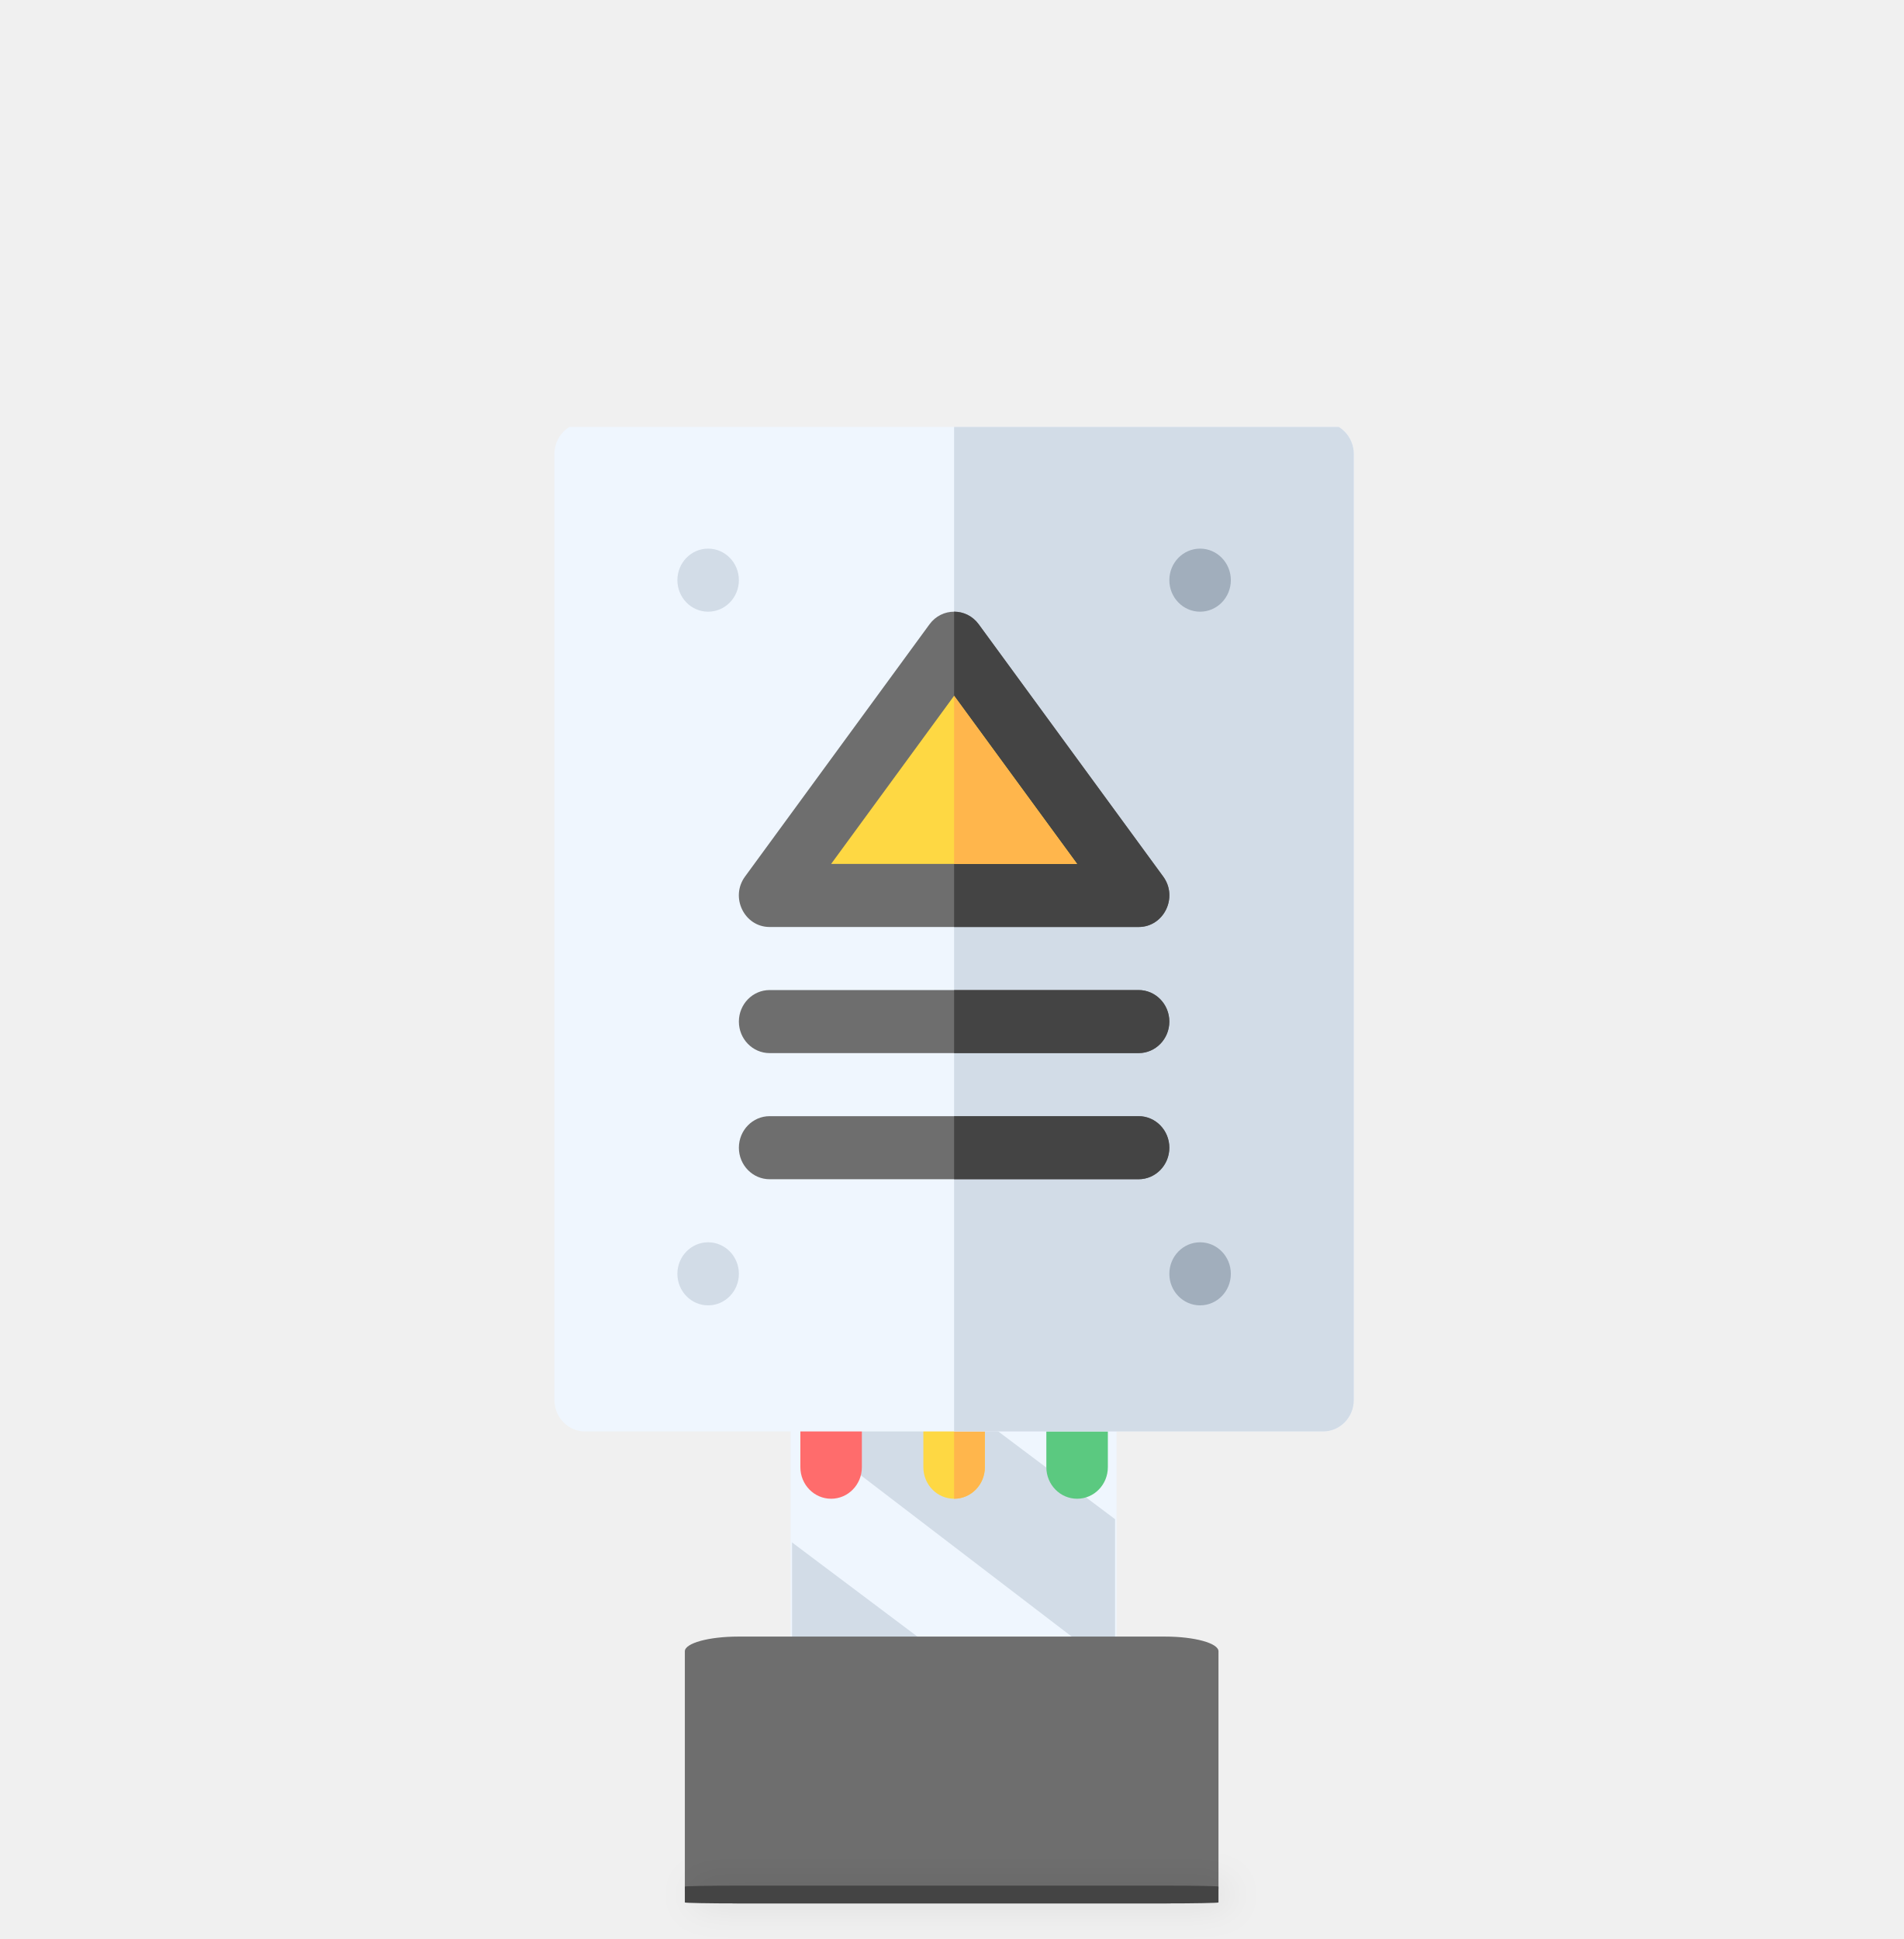
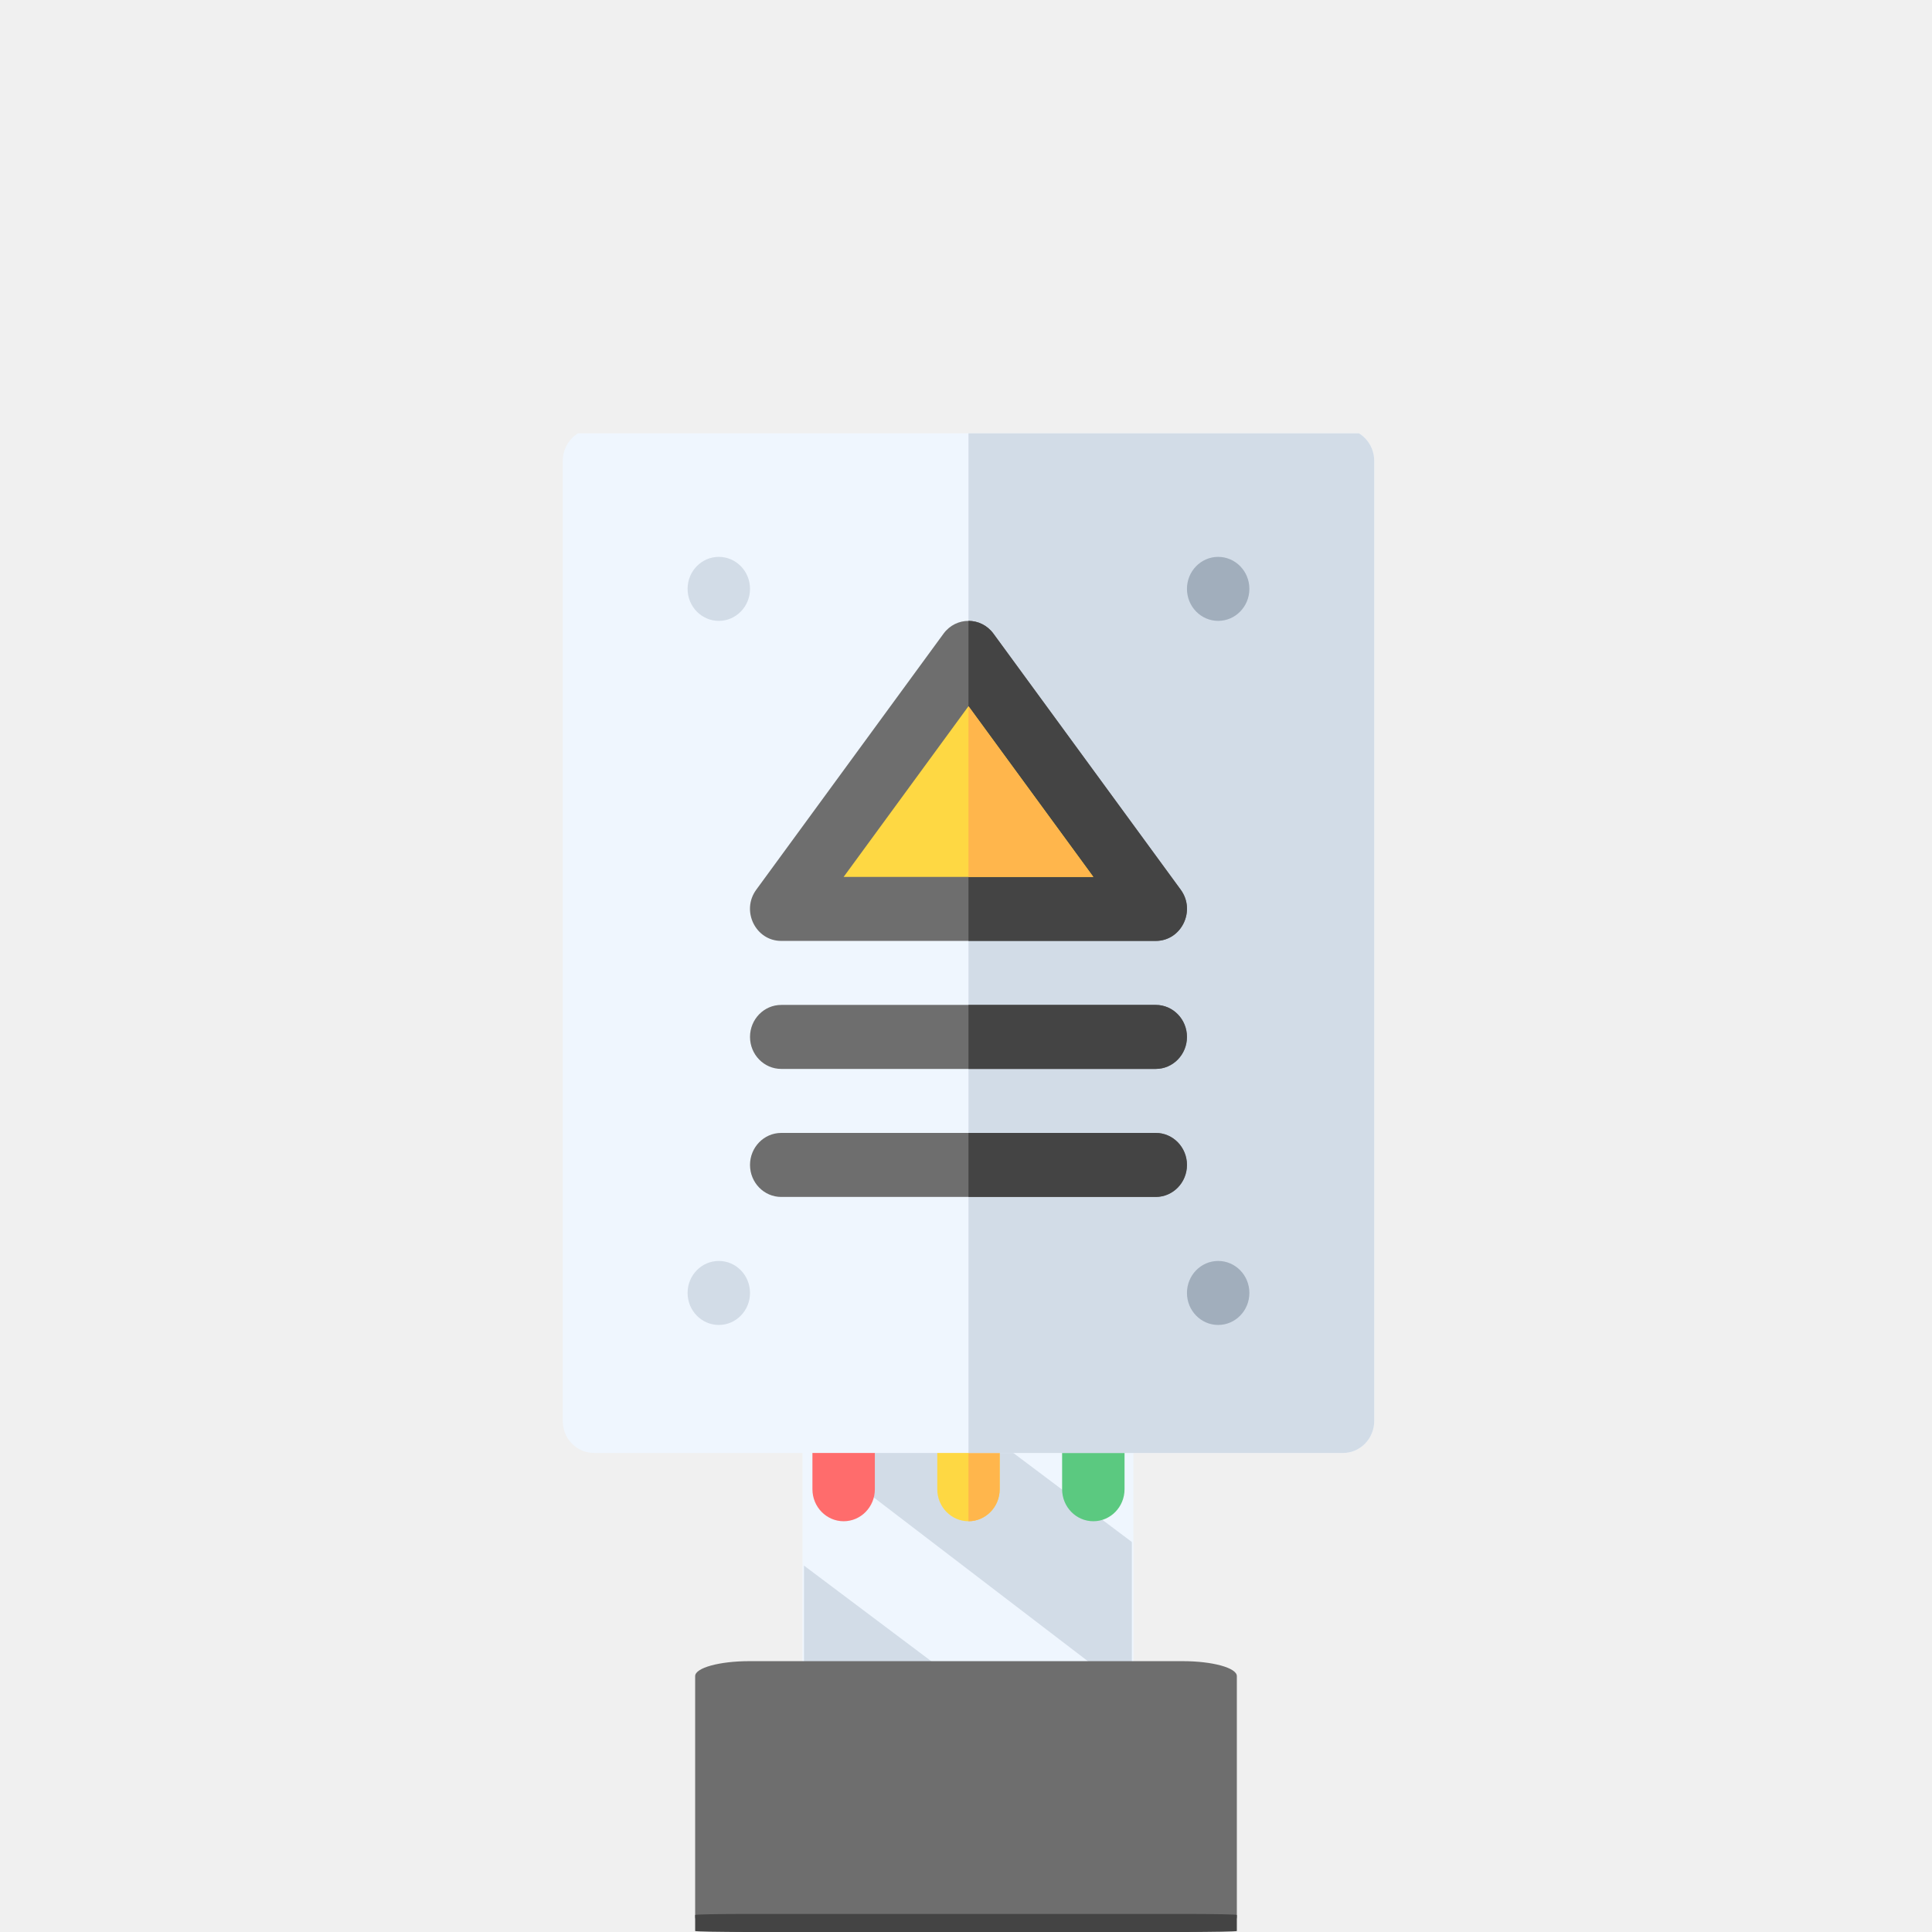
- <svg xmlns="http://www.w3.org/2000/svg" width="214" height="218" viewBox="0 0 214 218" fill="none">
+ <svg xmlns="http://www.w3.org/2000/svg" width="214" height="214" viewBox="0 0 214 214" fill="none">
  <path d="M125.546 150.822L125.546 145.525L125.546 131.695L125.546 110.26L125.546 102.242L125.159 91.561C124.288 89.001 122.055 87.176 119.437 87.176L94.998 87.176C91.626 87.176 88.889 90.204 88.889 93.936L88.889 131.695L88.889 140.559L88.889 150.822L88.889 172.257L88.889 181.351L88.889 191.384L88.889 195.341C88.889 199.073 91.626 202.102 94.998 202.102L119.437 202.102C122.809 202.102 125.546 199.073 125.546 195.341L125.546 150.822Z" fill="#EFF6FE" />
  <path d="M102.464 122.803L83.71 122.803C82.753 122.803 81.831 122.941 80.982 123.187L81.691 123.832L82.182 123.832L89.187 123.794L89.187 129.598L125.256 157.779L125.256 140.611L102.464 122.803Z" fill="#D2DCE7" />
  <mask id="mask0" mask-type="alpha" maskUnits="userSpaceOnUse" x="89" y="32" width="37" height="171">
    <path d="M125.372 126.455L125.372 118.651L125.372 98.274L125.372 66.694L125.372 54.881L124.989 39.144C124.125 35.373 121.914 32.683 119.319 32.683L95.107 32.683C91.766 32.683 89.054 37.145 89.054 42.643L89.054 98.274L89.054 111.334L89.054 126.455L89.054 158.035L89.054 171.434L89.054 186.216L89.054 192.046C89.054 197.544 91.766 202.006 95.107 202.006L119.319 202.006C122.66 202.006 125.372 197.544 125.372 192.046L125.372 126.455Z" fill="#EFF6FE" />
  </mask>
  <g mask="url(#mask0)">
    <path d="M88.559 143.151L87.62 151.072C86.656 151.084 83.482 154.783 82.63 155.04L122.24 185.332L127.336 185.271L144.363 185.066L88.559 143.151Z" fill="#D2DCE7" />
    <path d="M127.336 189.221L122.24 185.332L127.336 185.271L127.336 189.221Z" fill="#D2DCE7" />
    <path d="M88.559 173.042L87.62 180.963C86.656 180.974 83.482 184.674 82.63 184.931L122.24 215.222L127.336 215.161L144.363 214.957L88.559 173.042Z" fill="#D2DCE7" />
    <path d="M127.336 219.111L122.24 215.222L127.336 215.161L127.336 219.111Z" fill="#D2DCE7" />
  </g>
  <path d="M83 214L131 214C134.312 214 137 213.259 137 212.346L137 185.654C137 184.741 134.312 184 131 184L83 184C79.688 184 77 184.741 77 185.654L77 212.346C77 213.259 79.688 214 83 214Z" fill="#6E6E6E" />
-   <g filter="url(#filter0_d)">
-     <path d="M83 214L131 214C134.312 214 137 213.951 137 213.89L137 212.11C137 212.049 134.312 212 131 212L83 212C79.688 212 77 212.049 77 212.11L77 213.89C77 213.951 79.688 214 83 214Z" fill="#444444" />
-   </g>
+   <path d="M83 214L131 214C134.312 214 137 213.951 137 213.89L137 212.11C137 212.049 134.312 212 131 212L83 212C79.688 212 77 212.049 77 212.11L77 213.89C77 213.951 79.688 214 83 214Z" fill="#444444" />
  <g clip-path="url(#clip0)">
    <path d="M93.447 168.502C91.538 168.502 89.99 166.915 89.99 164.957V157.395C89.99 155.437 91.538 153.85 93.447 153.85C95.356 153.85 96.904 155.437 96.904 157.395V164.957C96.904 166.915 95.356 168.502 93.447 168.502Z" fill="#FF6C6C" />
    <path d="M121.104 168.502C119.194 168.502 117.646 166.915 117.646 164.957V157.395C117.646 155.437 119.194 153.85 121.104 153.85C123.013 153.85 124.561 155.437 124.561 157.395V164.957C124.561 166.915 123.013 168.502 121.104 168.502Z" fill="#5BC980" />
    <path d="M110.732 157.395V164.957C110.732 166.914 109.183 168.502 107.275 168.502C105.367 168.502 103.818 166.914 103.818 164.957V157.395C103.818 155.438 105.367 153.85 107.275 153.85C109.183 153.85 110.732 155.438 110.732 157.395Z" fill="#FED843" />
    <path d="M110.732 157.395V164.957C110.732 166.914 109.183 168.502 107.275 168.502V153.85C109.183 153.85 110.732 155.438 110.732 157.395Z" fill="#FFB64C" />
    <path d="M152.217 90.648V51.047C152.217 49.09 150.668 47.502 148.76 47.502H65.791C63.883 47.502 62.334 49.09 62.334 51.047V157.395C62.334 159.351 63.883 160.939 65.791 160.939H148.76C150.668 160.939 152.217 159.351 152.217 157.395V110.703C152.217 106.303 152.217 105.224 152.217 100.602C152.217 95.979 152.217 94.68 152.217 90.648Z" fill="#EFF6FE" />
    <path d="M152.216 110.703V157.395C152.216 159.351 150.668 160.939 148.759 160.939H107.275V47.502H148.759C150.668 47.502 152.216 49.09 152.216 51.047V90.648V110.703Z" fill="#D2DCE7" />
    <path d="M130.783 98.549L110.041 70.189C109.35 69.244 108.313 68.772 107.275 68.772C106.238 68.772 105.201 69.244 104.51 70.189L83.768 98.549C82.06 100.884 83.692 104.221 86.533 104.221H128.018C130.864 104.221 132.489 100.879 130.783 98.549Z" fill="#6E6E6E" />
    <path d="M128.017 104.221H107.275V68.772C108.312 68.772 109.349 69.244 110.041 70.189L130.783 98.549C132.488 100.879 130.863 104.221 128.017 104.221Z" fill="#444444" />
    <path d="M121.103 97.131H93.447L107.275 78.225L121.103 97.131Z" fill="#FED843" />
    <path d="M121.103 97.131H107.275V78.225L121.103 97.131Z" fill="#FFB64C" />
    <path d="M131.475 129.035C131.475 130.992 129.926 132.58 128.018 132.58H86.533C84.625 132.58 83.076 130.992 83.076 129.035C83.076 127.078 84.625 125.49 86.533 125.49H128.018C129.926 125.49 131.475 127.078 131.475 129.035Z" fill="#6E6E6E" />
    <path d="M131.475 114.855C131.475 116.812 129.926 118.4 128.018 118.4H86.533C84.625 118.4 83.076 116.812 83.076 114.855C83.076 112.899 84.625 111.311 86.533 111.311H128.018C129.926 111.311 131.475 112.899 131.475 114.855Z" fill="#6E6E6E" />
    <path d="M131.474 129.035C131.474 130.992 129.925 132.58 128.017 132.58H107.275V125.49H128.017C129.925 125.49 131.474 127.078 131.474 129.035Z" fill="#444444" />
    <path d="M131.474 114.855C131.474 116.812 129.925 118.4 128.017 118.4H107.275V111.311H128.017C129.925 111.311 131.474 112.899 131.474 114.855Z" fill="#444444" />
    <path d="M79.619 68.772C81.528 68.772 83.076 67.184 83.076 65.227C83.076 63.269 81.528 61.682 79.619 61.682C77.71 61.682 76.162 63.269 76.162 65.227C76.162 67.184 77.71 68.772 79.619 68.772Z" fill="#D2DCE7" />
    <path d="M79.619 146.76C81.528 146.76 83.076 145.173 83.076 143.215C83.076 141.257 81.528 139.67 79.619 139.67C77.71 139.67 76.162 141.257 76.162 143.215C76.162 145.173 77.71 146.76 79.619 146.76Z" fill="#D2DCE7" />
    <path d="M134.932 68.772C136.841 68.772 138.389 67.184 138.389 65.227C138.389 63.269 136.841 61.682 134.932 61.682C133.023 61.682 131.475 63.269 131.475 65.227C131.475 67.184 133.023 68.772 134.932 68.772Z" fill="#A1AEBC" />
    <path d="M134.932 146.76C136.841 146.76 138.389 145.173 138.389 143.215C138.389 141.257 136.841 139.67 134.932 139.67C133.023 139.67 131.475 141.257 131.475 143.215C131.475 145.173 133.023 146.76 134.932 146.76Z" fill="#A1AEBC" />
  </g>
  <defs>
-     <filter id="filter0_d" x="74" y="208" width="68" height="10" filterUnits="userSpaceOnUse" color-interpolation-filters="sRGB">
-       <feFlood flood-opacity="0" result="BackgroundImageFix" />
-       <feColorMatrix in="SourceAlpha" type="matrix" values="0 0 0 0 0 0 0 0 0 0 0 0 0 0 0 0 0 0 127 0" />
-       <feOffset dx="1" />
-       <feGaussianBlur stdDeviation="2" />
-       <feColorMatrix type="matrix" values="0 0 0 0 0 0 0 0 0 0 0 0 0 0 0 0 0 0 0.1 0" />
-       <feBlend mode="normal" in2="BackgroundImageFix" result="effect1_dropShadow" />
-       <feBlend mode="normal" in="SourceGraphic" in2="effect1_dropShadow" result="shape" />
-     </filter>
    <clipPath id="clip0">
      <rect width="118" height="121" fill="white" transform="translate(48 48)" />
    </clipPath>
  </defs>
</svg>
